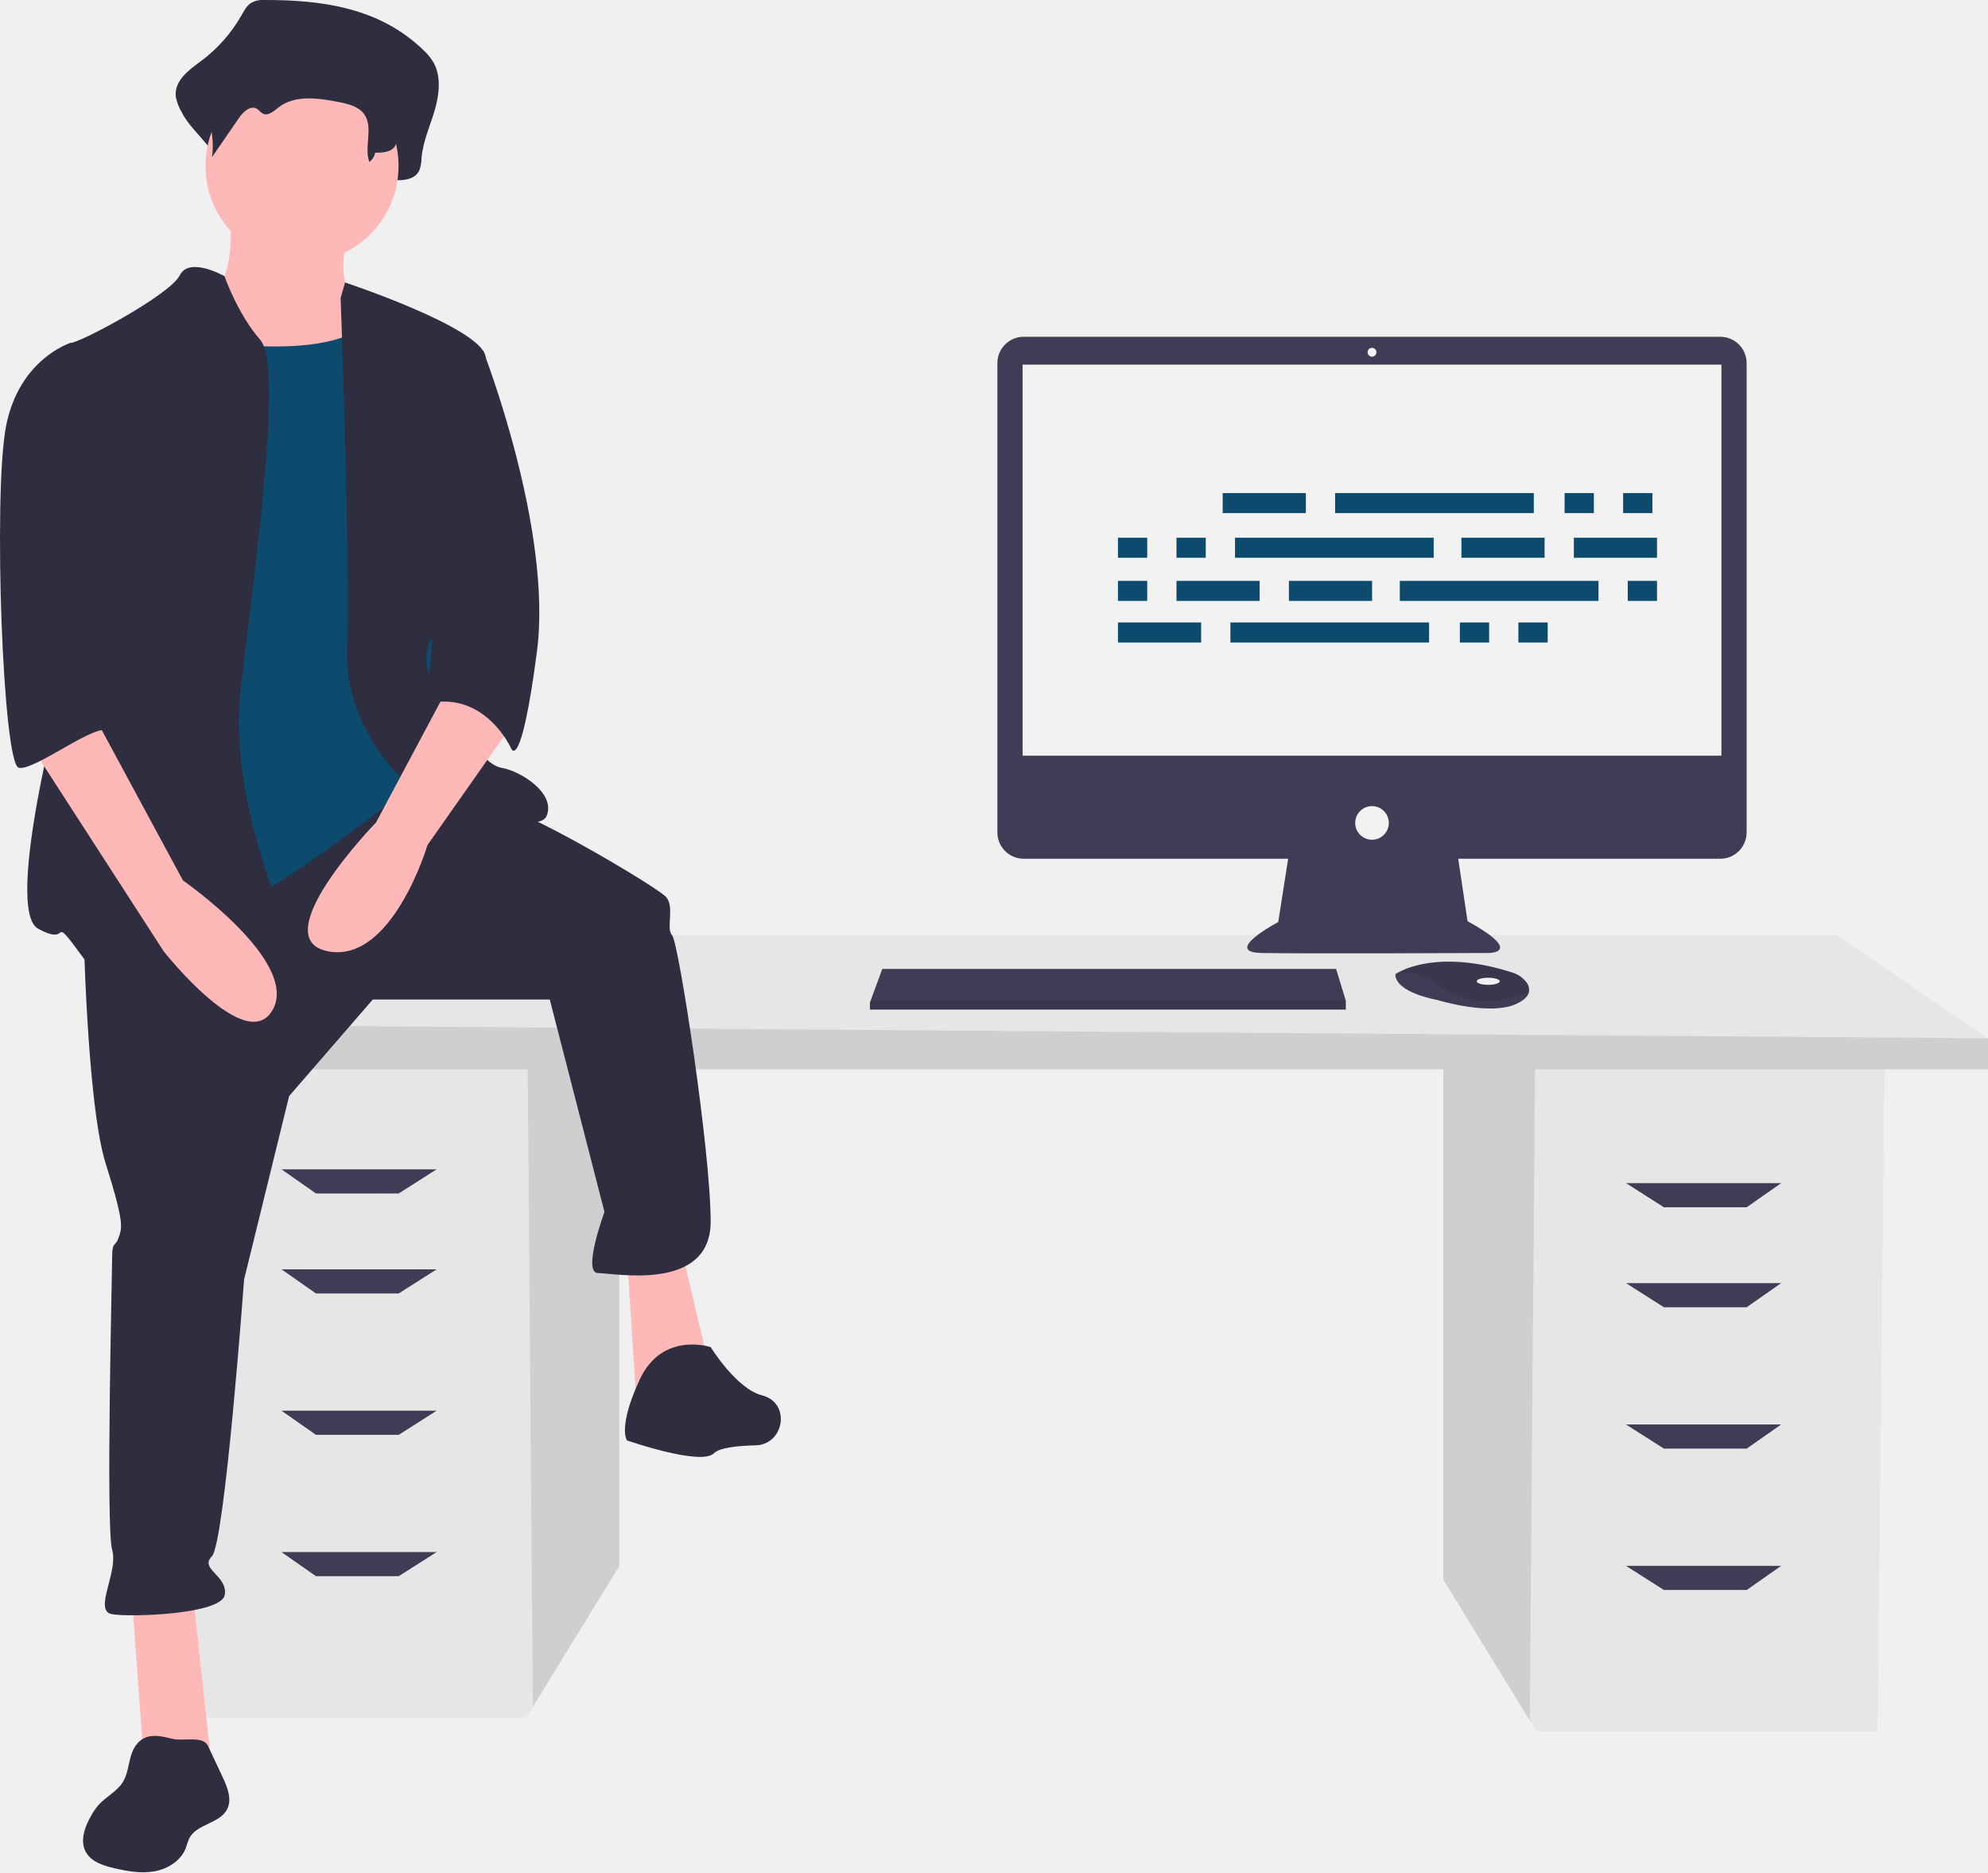
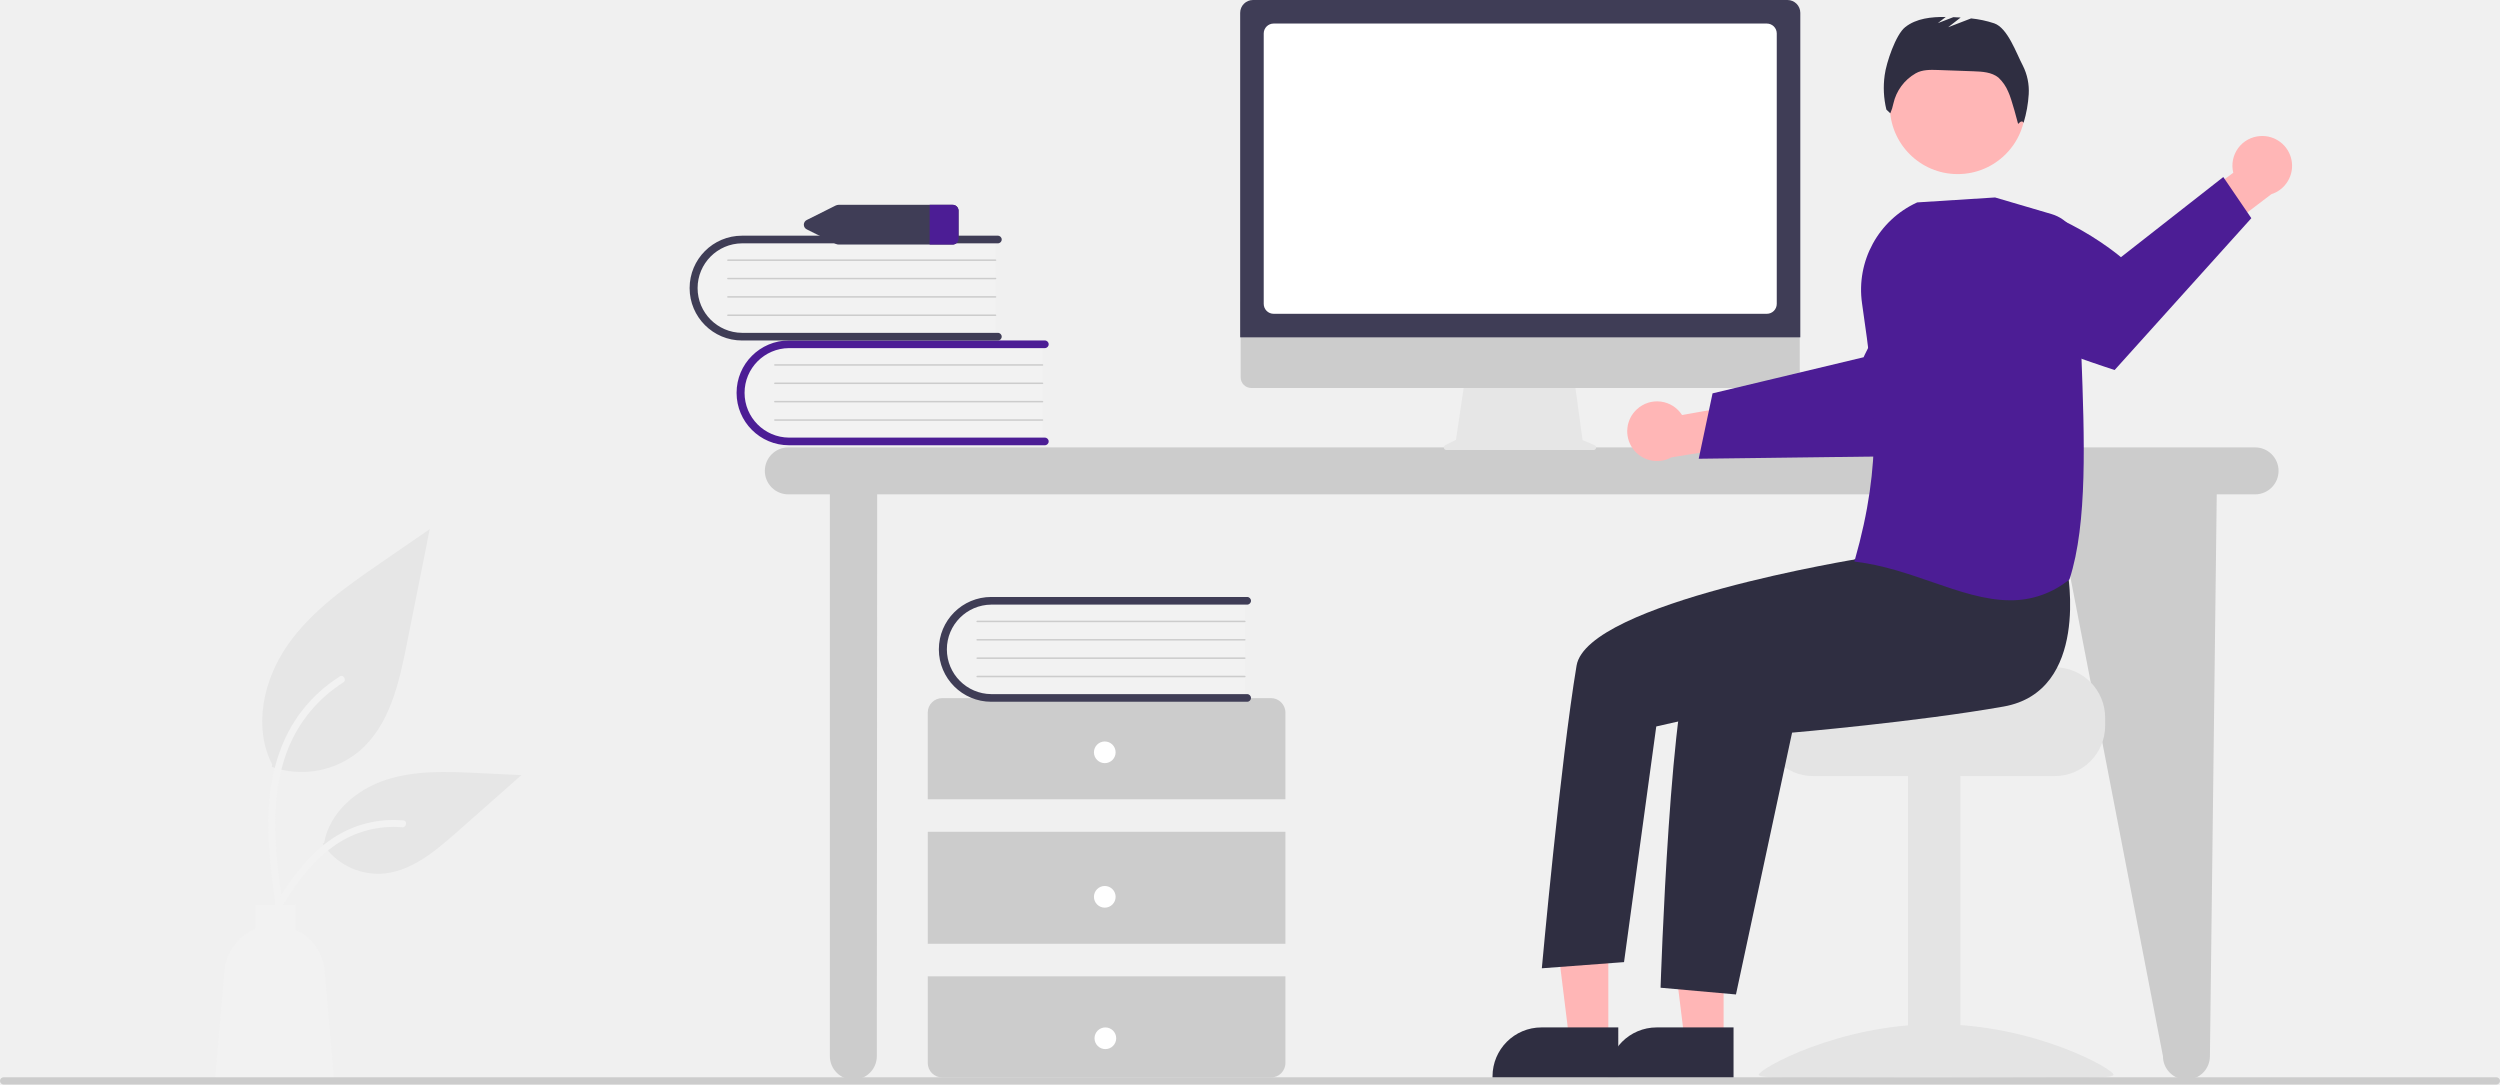
- <svg xmlns="http://www.w3.org/2000/svg" data-name="Layer 1" width="711.188" height="669.683" viewBox="0 0 711.188 669.683">
-   <polygon points="516.326 380.018 516.326 565.013 547.27 615.443 549.625 619.279 671.722 619.279 674.189 380.018 516.326 380.018" fill="#e6e6e6" />
-   <polygon points="516.326 380.018 516.326 565.013 547.27 615.443 549.169 380.018 516.326 380.018" opacity="0.1" />
-   <polygon points="221.566 375.084 221.566 560.08 190.622 610.51 188.267 614.345 66.17 614.345 63.703 375.084 221.566 375.084" fill="#e6e6e6" />
-   <polygon points="221.566 375.084 221.566 560.08 190.622 610.51 188.723 375.084 221.566 375.084" opacity="0.1" />
-   <polygon points="711.188 371.385 711.188 382.484 47.67 382.484 47.67 366.451 109.335 334.385 656.923 334.385 711.188 371.385" fill="#e6e6e6" />
-   <polygon points="711.188 371.385 711.188 382.484 47.67 382.484 47.67 366.451 711.188 371.385" opacity="0.1" />
-   <polygon points="142.635 426.883 113.035 426.883 100.702 418.25 156.201 418.25 142.635 426.883" fill="#3f3d56" />
-   <polygon points="142.635 462.649 113.035 462.649 100.702 454.016 156.201 454.016 142.635 462.649" fill="#3f3d56" />
-   <polygon points="142.635 513.215 113.035 513.215 100.702 504.581 156.201 504.581 142.635 513.215" fill="#3f3d56" />
-   <polygon points="142.635 563.78 113.035 563.78 100.702 555.147 156.201 555.147 142.635 563.78" fill="#3f3d56" />
-   <polygon points="595.257 431.816 624.857 431.816 637.19 423.183 581.691 423.183 595.257 431.816" fill="#3f3d56" />
-   <polygon points="595.257 467.582 624.857 467.582 637.19 458.949 581.691 458.949 595.257 467.582" fill="#3f3d56" />
-   <polygon points="595.257 518.148 624.857 518.148 637.19 509.515 581.691 509.515 595.257 518.148" fill="#3f3d56" />
-   <polygon points="595.257 568.713 624.857 568.713 637.19 560.08 581.691 560.08 595.257 568.713" fill="#3f3d56" />
-   <path d="M859.82,235.615H610.634a9.423,9.423,0,0,0-9.424,9.424V412.897a9.423,9.423,0,0,0,9.424,9.424h94.593l-3.544,22.626s-20.253,10.759-6.013,11.076,81.328,0,81.328,0,12.974,0-7.595-11.392l-3.334-22.31h93.75a9.423,9.423,0,0,0,9.424-9.424V245.039A9.423,9.423,0,0,0,859.82,235.615Z" transform="translate(-244.406 -115.1587)" fill="#3f3d56" />
-   <rect x="365.823" y="130.424" width="249.996" height="139.871" fill="#f2f2f2" />
-   <circle cx="490.821" cy="125.994" r="1.582" fill="#f2f2f2" />
-   <circle cx="490.821" cy="294.346" r="6.013" fill="#f2f2f2" />
-   <polygon points="481.452 357.952 481.452 361.117 311.202 361.117 311.202 358.585 311.436 357.952 315.632 346.56 477.971 346.56 481.452 357.952" fill="#3f3d56" />
-   <path d="M791.376,470.013c-.31,1.326-1.481,2.725-4.127,4.047-9.493,4.747-28.797-1.266-28.797-1.266s-14.873-2.532-14.873-9.177a11.866,11.866,0,0,1,1.304-.775c3.991-2.112,17.225-7.322,40.691.221a9.786,9.786,0,0,1,4.46,2.923A4.667,4.667,0,0,1,791.376,470.013Z" transform="translate(-244.406 -115.1587)" fill="#3f3d56" />
-   <path d="M791.376,470.013c-11.62,4.452-21.977,4.785-32.607-2.598a23.343,23.343,0,0,0-13.886-4.573c3.991-2.112,17.225-7.322,40.691.221a9.786,9.786,0,0,1,4.46,2.923A4.667,4.667,0,0,1,791.376,470.013Z" transform="translate(-244.406 -115.1587)" opacity="0.1" />
-   <ellipse cx="532.4" cy="350.99" rx="4.114" ry="1.266" fill="#f2f2f2" />
-   <polygon points="481.452 357.952 481.452 361.117 311.202 361.117 311.202 358.585 311.436 357.952 481.452 357.952" opacity="0.1" />
-   <path d="M339.068,115.159a8.554,8.554,0,0,0-4.961,1.108c-1.476,1.011-2.406,2.782-3.356,4.429a52.986,52.986,0,0,1-14.434,16.305c-4.289,3.142-9.742,7.06-9.008,12.853a17.372,17.372,0,0,0,2.091,5.426c3.957,7.987,14.754,14.159,13.692,23.273,3.931-6.581-1.327-9.835,2.604-16.416,1.872-3.134,5.124-6.672,7.951-4.704.946.659,1.568,1.841,2.553,2.419,2.351,1.38,4.853-1.258,6.934-3.126,7.177-6.443,17.383-4.755,26.314-2.747,4.216.948,8.847,2.191,11.34,6.221,3.277,5.298-3.113,11.02-4.728,17.01a3.264,3.264,0,0,0,3.503,4.062c2.68-.264,5.854-.481,6.013-1.657,3.372.12,7.503-.262,8.947-3.772a14.762,14.762,0,0,0,.693-4.293c.53-5.897,3.033-11.277,4.691-16.89s2.379-12.191-.419-17.167a19.864,19.864,0,0,0-3.666-4.456C379.94,117.67,359.063,115.136,339.068,115.159Z" transform="translate(-244.406 -115.1587)" fill="#2f2e41" />
-   <path d="M326.544,190.064s3.453,28.778-9.209,31.081,11.511,41.441,11.511,41.441l57.557,6.907-13.814-46.045s-9.209-3.453-3.453-26.476S326.544,190.064,326.544,190.064Z" transform="translate(-244.406 -115.1587)" fill="#ffb8b8" />
-   <polygon points="47.028 569.318 51.633 632.631 75.806 632.631 68.9 569.318 47.028 569.318" fill="#ffb8b8" />
-   <polygon points="224.303 449.6 227.756 502.552 254.233 491.041 243.872 447.298 224.303 449.6" fill="#ffb8b8" />
-   <path d="M274.167,442.738s1.151,66.766,8.058,88.637,5.756,23.023,4.605,26.476-2.302,1.151-2.302,6.907-2.302,96.695,0,104.753-6.907,21.872,0,23.023,39.139,0,40.29-6.907-9.209-9.209-4.605-13.814,11.511-98.998,11.511-98.998l16.116-65.615,29.93-34.534H441.082l19.569,75.975s-8.058,21.872-2.302,21.872,40.29,6.907,40.29-18.418S487.127,451.947,484.825,449.645s1.151-10.36-2.302-13.814-43.743-27.627-58.708-32.232S387.857,393.515,387.857,393.515Z" transform="translate(-244.406 -115.1587)" fill="#2f2e41" />
-   <path d="M498.639,596.991s-17.267-5.756-25.325,11.511-4.605,21.872-4.605,21.872,26.476,9.209,31.081,4.605c2.003-2.003,8.365-2.699,14.913-2.846,9.973-.224,12.626-14.333,3.207-17.619q-.421-.147-.853-.255C507.848,611.955,498.639,596.991,498.639,596.991Z" transform="translate(-244.406 -115.1587)" fill="#2f2e41" />
-   <circle cx="108.038" cy="59.365" r="34.534" fill="#ffb8b8" />
-   <path d="M307.55,235.534s56.406,11.511,70.219-6.907,19.569,51.801,19.569,51.801l6.907,73.673-10.36,40.29s-54.103,43.743-71.37,47.197-43.743,5.756-43.743,5.756,8.058-127.776,8.058-130.078S307.55,235.534,307.55,235.534Z" transform="translate(-244.406 -115.1587)" fill="#0c4a6e" />
-   <path d="M324.704,213.945s-12.55-7.189-16.003-.282S273.016,237.836,269.562,237.836s6.907,95.544,2.302,107.056S245.389,440.436,258.051,447.343s3.453-6.907,16.116,10.36,74.824,17.267,78.277,10.36-27.627-58.708-21.872-107.056,14.965-115.114,6.907-124.323S324.704,213.945,324.704,213.945Z" transform="translate(-244.406 -115.1587)" fill="#2f2e41" />
-   <path d="M366.258,221.72l1.603-5.518s47.895,15.878,50.198,26.238,1.151,82.882-6.907,88.637-19.569,14.965-11.511,28.778,17.267,28.778,24.174,29.93,19.569,9.209,16.116,17.267-44.894-6.907-44.894-6.907-27.627-20.72-26.476-52.952S366.258,221.72,366.258,221.72Z" transform="translate(-244.406 -115.1587)" fill="#2f2e41" />
-   <path d="M406.548,357.554l-27.627,51.801s-40.29,41.441-17.267,46.045,35.685-37.987,35.685-37.987l29.93-42.592Z" transform="translate(-244.406 -115.1587)" fill="#ffb8b8" />
-   <path d="M340.75,124.195a7.838,7.838,0,0,0-4.039.783,9.413,9.413,0,0,0-2.732,3.131,39.773,39.773,0,0,1-11.75,11.524c-3.491,2.221-7.93,4.99-7.333,9.084a11.359,11.359,0,0,0,1.702,3.835,30.163,30.163,0,0,1,3.665,18.801l9.6-13.954c1.524-2.215,4.171-4.715,6.472-3.324.77.466,1.276,1.301,2.078,1.71,1.914.975,3.95-.889,5.644-2.21,5.842-4.554,14.15-3.361,21.421-1.942,3.432.67,7.202,1.549,9.231,4.397,3.372,4.733-.149,11.572,1.819,17.04a5.023,5.023,0,0,0,2.079-3.317c2.745.085,6.107-.185,7.283-2.666a9.188,9.188,0,0,0,.564-3.034c.432-4.168,2.469-7.971,3.819-11.938s1.937-8.616-.341-12.133a14.681,14.681,0,0,0-2.984-3.149C374.022,125.97,357.027,124.178,340.75,124.195Z" transform="translate(-244.406 -115.1587)" fill="#2f2e41" />
-   <path d="M406.548,237.836l10.725,2.847s24.96,63.919,19.204,107.662-9.209,34.534-9.209,34.534-9.209-20.72-29.93-16.116Z" transform="translate(-244.406 -115.1587)" fill="#2f2e41" />
-   <path d="M293.029,739.422c-2.776,3.772-2.219,9.165-4.678,13.151-2.131,3.455-6.148,5.267-8.814,8.329a22.326,22.326,0,0,0-2.266,3.26c-2.473,4.143-4.483,9.452-2.048,13.616,1.959,3.35,6.078,4.66,9.855,5.552,4.774,1.128,9.734,2.031,14.564,1.169s9.549-3.819,11.271-8.412a32.5,32.5,0,0,1,1.205-3.401c2.617-5.153,10.827-5.209,13.506-10.33,1.875-3.584.151-7.916-1.571-11.576l-5.261-11.177c-1.746-3.709-8.824-1.576-12.513-2.465C301.465,735.978,296.491,734.701,293.029,739.422Z" transform="translate(-244.406 -115.1587)" fill="#2f2e41" />
-   <path d="M254.598,380.577l48.348,74.824s29.93,37.987,39.139,20.72-32.232-46.045-32.232-46.045L278.772,372.519Z" transform="translate(-244.406 -115.1587)" fill="#ffb8b8" />
-   <path d="M278.772,240.138,269.562,237.836s-18.418,5.756-23.023,29.93-1.151,120.869,4.605,122.02,28.427-16.837,32.056-13.023-7.882-15.756-4.429-26.116S278.772,240.138,278.772,240.138Z" transform="translate(-244.406 -115.1587)" fill="#2f2e41" />
-   <g id="f3c2397c-d780-4cc6-97d8-1503d8277a2c" data-name="Group 13">
-     <rect id="ad41612f-86f7-46b2-a964-3a5da7bcf3cf" data-name="Rectangle 55" x="437.407" y="176.363" width="29.752" height="7.163" fill="#0c4a6e" />
-     <rect id="b9a0b375-cc2a-4c59-8850-661af54e4f62" data-name="Rectangle 56" x="559.722" y="176.363" width="10.468" height="7.163" fill="#0c4a6e" />
-     <rect id="e174c2ab-9bc5-41ec-b37c-b06fbf8a9878" data-name="Rectangle 57" x="580.659" y="176.363" width="10.468" height="7.163" fill="#0c4a6e" />
-     <rect id="ba2479ac-4c7d-43b4-a028-73b1e20e4002" data-name="Rectangle 58" x="477.628" y="176.363" width="71.075" height="7.163" fill="#0c4a6e" />
-     <rect id="ac60ef86-00f2-480b-8171-28b6fdfc1958" data-name="Rectangle 59" x="399.941" y="222.644" width="29.752" height="7.163" fill="#0c4a6e" />
-     <rect id="b3d8298d-cd65-487a-8b19-4cee946356e7" data-name="Rectangle 60" x="522.256" y="222.644" width="10.468" height="7.163" fill="#0c4a6e" />
-     <rect id="ed27f15f-f0c4-4569-8330-a6688f8e356c" data-name="Rectangle 61" x="543.193" y="222.644" width="10.468" height="7.163" fill="#0c4a6e" />
-     <rect id="f685c005-adaf-4d60-acda-005b037d82a6" data-name="Rectangle 62" x="440.162" y="222.644" width="71.075" height="7.163" fill="#0c4a6e" />
-     <rect id="eca7c7fc-83f8-48ca-a588-6606db47af3f" data-name="Rectangle 63" x="522.807" y="192.341" width="29.752" height="7.163" fill="#0c4a6e" />
-     <rect id="a71b5b2f-f8b9-481d-a301-5e3357e5fe42" data-name="Rectangle 64" x="563.028" y="192.341" width="29.752" height="7.163" fill="#0c4a6e" />
-     <rect id="abb3a25a-f854-41fc-8391-e6ad9fbe2417" data-name="Rectangle 66" x="399.941" y="192.341" width="10.468" height="7.163" fill="#0c4a6e" />
-     <rect id="add2b425-b775-4eb5-9c25-8c4c14f957c9" data-name="Rectangle 67" x="420.878" y="192.341" width="10.468" height="7.163" fill="#0c4a6e" />
-     <rect id="b7159612-3b84-4b0b-a885-612eaab04c06" data-name="Rectangle 68" x="441.815" y="192.341" width="71.075" height="7.163" fill="#0c4a6e" />
-     <rect id="edfc7301-4de5-47dc-80e2-1ae2da982d6d" data-name="Rectangle 69" x="461.099" y="207.768" width="29.752" height="7.163" fill="#0c4a6e" />
-     <rect id="e1009f91-6275-4375-80fa-0d778e331fdc" data-name="Rectangle 70" x="420.878" y="207.768" width="29.752" height="7.163" fill="#0c4a6e" />
-     <rect id="a060fb9f-1f1a-4862-9a69-16dd49199e18" data-name="Rectangle 71" x="399.941" y="207.768" width="10.468" height="7.163" fill="#0c4a6e" />
-     <rect id="b6754d5f-104f-449c-b9a9-cf9ac82bf5fe" data-name="Rectangle 73" x="582.312" y="207.768" width="10.468" height="7.163" fill="#0c4a6e" />
-     <rect id="e6ed1ccd-2cfd-450f-a339-07df3a1ee6bb" data-name="Rectangle 74" x="500.768" y="207.768" width="71.075" height="7.163" fill="#0c4a6e" />
-   </g>
+ <svg xmlns="http://www.w3.org/2000/svg" data-name="Layer 1" width="979.327" height="424.837" viewBox="0 0 979.327 424.837">
+   <path d="M993.718,412.839H419.142a9.199,9.199,0,0,0,0,18.398H435.417V651.303a9.199,9.199,0,0,0,18.398,0l.14-220.065h461.156l42.52,220.065a9.199,9.199,0,1,0,18.398,0l2.676-220.065h15.014a9.199,9.199,0,0,0,0-18.398Z" transform="translate(-110.3366 -237.5817)" fill="#ccc" />
+   <path d="M518.737,371.85v38.955H421.141a19.489,19.489,0,1,1-1.355-38.955q.677-.024,1.355,0Z" transform="translate(-110.3366 -237.5817)" fill="#f2f2f2" />
+   <path d="M521.134,410.506a1.499,1.499,0,0,1-1.498,1.498H419.403a20.526,20.526,0,0,1,0-41.052H519.636a1.498,1.498,0,1,1,0,2.997H419.403a17.53,17.53,0,0,0,0,35.059H519.636A1.499,1.499,0,0,1,521.134,410.506Z" transform="translate(-110.3366 -237.5817)" fill="#4c1d95" />
+   <path d="M518.737,380.84H413.859a.3.3,0,0,1-.006-.599H518.737a.3.3,0,0,1,0,.599Z" transform="translate(-110.3366 -237.5817)" fill="#ccc" />
+   <path d="M518.737,388.032H413.859a.3.3,0,0,1-.006-.599H518.737a.3.3,0,0,1,0,.599Z" transform="translate(-110.3366 -237.5817)" fill="#ccc" />
+   <path d="M518.737,395.223H413.859a.3.3,0,0,1-.006-.599H518.737a.3.3,0,0,1,0,.599Z" transform="translate(-110.3366 -237.5817)" fill="#ccc" />
+   <path d="M518.737,402.415H413.859a.3.3,0,0,1-.006-.599H518.737a.3.3,0,0,1,0,.599Z" transform="translate(-110.3366 -237.5817)" fill="#ccc" />
+   <path d="M500.339,330.809v38.955H402.743a19.489,19.489,0,0,1-1.355-38.955q.677-.024,1.355,0Z" transform="translate(-110.3366 -237.5817)" fill="#f2f2f2" />
+   <path d="M502.737,369.464a1.499,1.499,0,0,1-1.498,1.498H401.005a20.526,20.526,0,0,1,0-41.052H501.239a1.498,1.498,0,1,1,0,2.997H401.005a17.53,17.53,0,0,0,0,35.059H501.239A1.499,1.499,0,0,1,502.737,369.464Z" transform="translate(-110.3366 -237.5817)" fill="#3f3d56" />
+   <path d="M500.339,339.799H395.461a.3.3,0,0,1-.006-.599H500.339a.3.3,0,0,1,0,.599Z" transform="translate(-110.3366 -237.5817)" fill="#ccc" />
+   <path d="M500.339,346.991H395.461a.3.3,0,0,1-.006-.599H500.339a.3.3,0,0,1,0,.599Z" transform="translate(-110.3366 -237.5817)" fill="#ccc" />
+   <path d="M500.339,354.182H395.461a.3.3,0,0,1-.006-.599H500.339a.3.3,0,0,1,0,.599Z" transform="translate(-110.3366 -237.5817)" fill="#ccc" />
+   <path d="M500.339,361.374H395.461a.3.3,0,0,1-.006-.599H500.339a.3.3,0,0,1,0,.599Z" transform="translate(-110.3366 -237.5817)" fill="#ccc" />
+   <path d="M613.874,550.683V516.718a5.661,5.661,0,0,0-5.661-5.661H479.428a5.661,5.661,0,0,0-5.661,5.661v33.965Z" transform="translate(-110.3366 -237.5817)" fill="#ccc" />
+   <rect x="363.431" y="325.839" width="140.106" height="43.872" fill="#ccc" />
+   <path d="M473.768,620.029V653.994a5.661,5.661,0,0,0,5.661,5.661H608.213a5.661,5.661,0,0,0,5.661-5.661V620.029Z" transform="translate(-110.3366 -237.5817)" fill="#ccc" />
+   <circle cx="432.776" cy="294.704" r="4.246" fill="#fff" />
+   <circle cx="432.776" cy="351.312" r="4.246" fill="#fff" />
+   <circle cx="433.004" cy="406.722" r="4.246" fill="#fff" />
+   <path d="M597.989,472.331v38.955H500.393a19.489,19.489,0,0,1-1.356-38.955q.678-.024,1.356,0Z" transform="translate(-110.3366 -237.5817)" fill="#f2f2f2" />
+   <path d="M600.386,510.986a1.499,1.499,0,0,1-1.498,1.498H498.655a20.526,20.526,0,0,1-.025-41.052H598.888a1.498,1.498,0,1,1,0,2.997H498.655a17.53,17.53,0,0,0,0,35.059H598.888A1.499,1.499,0,0,1,600.386,510.986Z" transform="translate(-110.3366 -237.5817)" fill="#3f3d56" />
+   <path d="M597.989,481.32H493.111a.3.3,0,0,1-.006-.599H597.989a.3.3,0,0,1,0,.599Z" transform="translate(-110.3366 -237.5817)" fill="#ccc" />
+   <path d="M597.989,488.512H493.111a.3.3,0,0,1-.006-.599H597.989a.3.3,0,0,1,0,.599Z" transform="translate(-110.3366 -237.5817)" fill="#ccc" />
+   <path d="M597.989,495.703H493.111a.3.3,0,0,1-.006-.599H597.989a.3.3,0,0,1,0,.599Z" transform="translate(-110.3366 -237.5817)" fill="#ccc" />
+   <path d="M597.989,502.895H493.111a.3.3,0,0,1-.006-.599H597.989a.3.3,0,0,1,0,.599Z" transform="translate(-110.3366 -237.5817)" fill="#ccc" />
+   <path d="M483.367,317.814H438.902a2.747,2.747,0,0,0-1.217.283l-11.223,5.618a2.045,2.045,0,0,0,0,3.764l11.223,5.618a2.747,2.747,0,0,0,1.217.283h44.466a2.334,2.334,0,0,0,2.463-2.165v-11.237A2.334,2.334,0,0,0,483.367,317.814Z" transform="translate(-110.3366 -237.5817)" fill="#3f3d56" />
+   <path d="M485.83,319.979v11.237a2.334,2.334,0,0,1-2.463,2.165h-8.859V317.814h8.859A2.334,2.334,0,0,1,485.83,319.979Z" transform="translate(-110.3366 -237.5817)" fill="#4c1d95" />
+   <path d="M216.781,537.993a35.34,35.34,0,0,0,34.126-6.011c11.953-10.032,15.7-26.56,18.749-41.864q4.509-22.633,9.019-45.266l-18.882,13.002c-13.579,9.35-27.464,18.999-36.866,32.542S209.421,522.426,216.975,537.08" transform="translate(-110.3366 -237.5817)" fill="#e6e6e6" />
+   <path d="M218.395,592.797c-1.911-13.921-3.876-28.02-2.536-42.09,1.191-12.496,5.003-24.7,12.764-34.707a57.736,57.736,0,0,1,14.813-13.423c1.481-.935,2.845,1.413,1.37,2.343a54.888,54.888,0,0,0-21.711,26.196c-4.727,12.023-5.486,25.128-4.671,37.9.493,7.723,1.537,15.396,2.589,23.059a1.406,1.406,0,0,1-.948,1.669,1.365,1.365,0,0,1-1.669-.948Z" transform="translate(-110.3366 -237.5817)" fill="#f2f2f2" />
+   <path d="M236.802,568.164a26.014,26.014,0,0,0,22.666,11.699c11.474-.545,21.04-8.553,29.651-16.156l25.47-22.488-16.857-.807c-12.122-.58-24.557-1.121-36.104,2.617s-22.195,12.735-24.306,24.686" transform="translate(-110.3366 -237.5817)" fill="#e6e6e6" />
+   <path d="M212.994,600.8c9.199-16.276,19.868-34.365,38.933-40.147A43.445,43.445,0,0,1,268.302,558.962c1.739.15,1.304,2.83-.431,2.68a40.361,40.361,0,0,0-26.133,6.914c-7.369,5.016-13.106,11.988-17.962,19.383-2.974,4.529-5.639,9.251-8.303,13.966-.852,1.507-3.341.419-2.479-1.105Z" transform="translate(-110.3366 -237.5817)" fill="#f2f2f2" />
+   <path d="M198.255,617.932a19.698,19.698,0,0,1,12.071-16.498v-9.41h15.782v9.706a19.688,19.688,0,0,1,11.414,16.202l3.711,43.138H194.544Z" transform="translate(-110.3366 -237.5817)" fill="#f2f2f2" />
+   <path d="M734.973,411.955l-4.695-1.977-3.221-23.536h-42.889l-3.491,23.439-4.2,2.1a.997.997,0,0,0,.446,1.89h57.663A.997.997,0,0,0,734.973,411.955Z" transform="translate(-110.3366 -237.5817)" fill="#e6e6e6" />
+   <path d="M811.19,389.574H600.507a4.174,4.174,0,0,1-4.165-4.174V355.691H815.354V385.4A4.174,4.174,0,0,1,811.19,389.574Z" transform="translate(-110.3366 -237.5817)" fill="#ccc" />
+   <path d="M815.575,369.732H596.15V242.613a5.037,5.037,0,0,1,5.032-5.032h209.361a5.038,5.038,0,0,1,5.032,5.032Z" transform="translate(-110.3366 -237.5817)" fill="#3f3d56" />
+   <path d="M802.469,360.506h-193.214a3.883,3.883,0,0,1-3.879-3.879V250.687a3.884,3.884,0,0,1,3.879-3.879h193.214a3.884,3.884,0,0,1,3.879,3.879V356.627A3.883,3.883,0,0,1,802.469,360.506Z" transform="translate(-110.3366 -237.5817)" fill="#fff" />
+   <path d="M751.58,397.887a11.616,11.616,0,0,1,17.666,2.272l26.134-4.646,6.697,15.193-36.999,6.043a11.679,11.679,0,0,1-13.499-18.862Z" transform="translate(-110.3366 -237.5817)" fill="#ffb6b6" />
+   <path d="M775.776,417.286l27.246-.34,3.449-.047,55.433-.698s15.053-14.361,28.161-29.146l-1.837-13.288A54.292,54.292,0,0,0,870.023,340.152C851.25,352.696,840.363,377.526,840.363,377.526l-34.37,8.221-3.438.822-21.356,5.103Z" transform="translate(-110.3366 -237.5817)" fill="#4c1d95" />
+   <path d="M915.25,498.962H864.392c0,2.179-55.594,3.948-55.594,3.948a20.309,20.309,0,0,0-3.332,3.158,19.597,19.597,0,0,0-4.58,12.633v3.158a19.746,19.746,0,0,0,19.739,19.739h94.625a19.756,19.756,0,0,0,19.739-19.739v-3.158A19.766,19.766,0,0,0,915.25,498.962Z" transform="translate(-110.3366 -237.5817)" fill="#e4e4e4" />
+   <rect x="747.402" y="303.231" width="20.528" height="118.49" fill="#e4e4e4" />
+   <path d="M799.312,658.581c0,2.218,31.107.858,69.48.858s69.48,1.36,69.48-.858-31.107-19.807-69.48-19.807S799.312,656.363,799.312,658.581Z" transform="translate(-110.3366 -237.5817)" fill="#e4e4e4" />
+   <polygon points="675.186 407.461 659.908 407.46 652.64 348.531 675.188 348.532 675.186 407.461" fill="#ffb6b6" />
+   <path d="M789.419,659.852l-49.262-.002v-.623a19.175,19.175,0,0,1,19.174-19.174h.001l30.088.001Z" transform="translate(-110.3366 -237.5817)" fill="#2f2e41" />
+   <polygon points="630.031 407.461 614.753 407.46 607.485 348.531 630.033 348.532 630.031 407.461" fill="#ffb6b6" />
+   <path d="M744.264,659.852l-49.262-.002v-.623a19.175,19.175,0,0,1,19.174-19.174h.001l30.088.001Z" transform="translate(-110.3366 -237.5817)" fill="#2f2e41" />
+   <circle cx="766.887" cy="41.636" r="26.564" fill="#ffb6b6" />
+   <path d="M920.217,461.224s8.913,47.131-25,53.132-82.866,10.22-82.866,10.22L790.367,627.143l-29.534-2.637s3.928-123.467,13.588-133.127,70.712-38.583,70.712-38.583Z" transform="translate(-110.3366 -237.5817)" fill="#2f2e41" />
+   <path d="M853.983,441.471,839.151,456.351s-107.094,17.25-111.226,41.985c-6.237,37.344-13.605,118.552-13.605,118.552l32.199-2.415,12.626-92.311,51.518-11.719L869.277,478.5Z" transform="translate(-110.3366 -237.5817)" fill="#2f2e41" />
+   <path d="M902.785,263.361c-2.622-4.948-5.954-14.808-11.247-16.637a42.077,42.077,0,0,0-9.058-1.93l-8.996,3.46,4.896-3.808q-1.43-.085-2.858-.139l-6.07,2.335,3.105-2.415c-5.659-.058-11.5.53-15.885,3.975-3.738,2.937-7.442,14.062-8.041,18.778a35.917,35.917,0,0,0,.66,13.531l1.537,1.462a18.859,18.859,0,0,0,1.206-3.839,18.181,18.181,0,0,1,8.703-11.806l.084-.047c2.578-1.451,5.707-1.384,8.663-1.278l14.042.505c3.378.122,7.016.335,9.65,2.454a15.888,15.888,0,0,1,3.858,5.589c1.309,2.641,3.866,12.604,3.866,12.604s1.447-1.881,2.14-.481a48.398,48.398,0,0,0,2.014-11.233A22.009,22.009,0,0,0,902.785,263.361Z" transform="translate(-110.3366 -237.5817)" fill="#2f2e41" />
+   <path d="M995.694,290.883A11.616,11.616,0,0,0,985.181,305.261l-21.361,15.757,6.41,15.317,29.854-22.676a11.679,11.679,0,0,0-4.389-22.776Z" transform="translate(-110.3366 -237.5817)" fill="#ffb6b6" />
+   <path d="M992.256,323.052l-53.551,59.474s-25.609-8.198-45.415-17.086l-8.898-27.328a54.343,54.343,0,0,1-2.601-19.664c27.456-7.306,59.391,19.879,59.391,19.879l40.085-31.399Z" transform="translate(-110.3366 -237.5817)" fill="#4c1d95" />
+   <path d="M867.301,465.617c-9.554-3.3-19.433-6.713-30.089-7.994l-.458-.055.126-.443c11.031-38.731,8.278-63.507,2.872-100.723a37.591,37.591,0,0,1,21.548-39.501l.065-.03,30.434-1.934.069-.004,22.134,6.51a15.183,15.183,0,0,1,10.867,14.831c-.24,12.239.269,25.904.807,40.371,1.208,32.456,2.457,66.016-4.63,87.792l-.037.114-.095.074a36.099,36.099,0,0,1-23.081,8.108C887.901,472.732,877.762,469.23,867.301,465.617Z" transform="translate(-110.3366 -237.5817)" fill="#4c1d95" />
+   <path d="M1088.248,662.418H111.752a1.415,1.415,0,1,1,0-2.83h976.496a1.415,1.415,0,1,1,0,2.83Z" transform="translate(-110.3366 -237.5817)" fill="#ccc" />
</svg>
